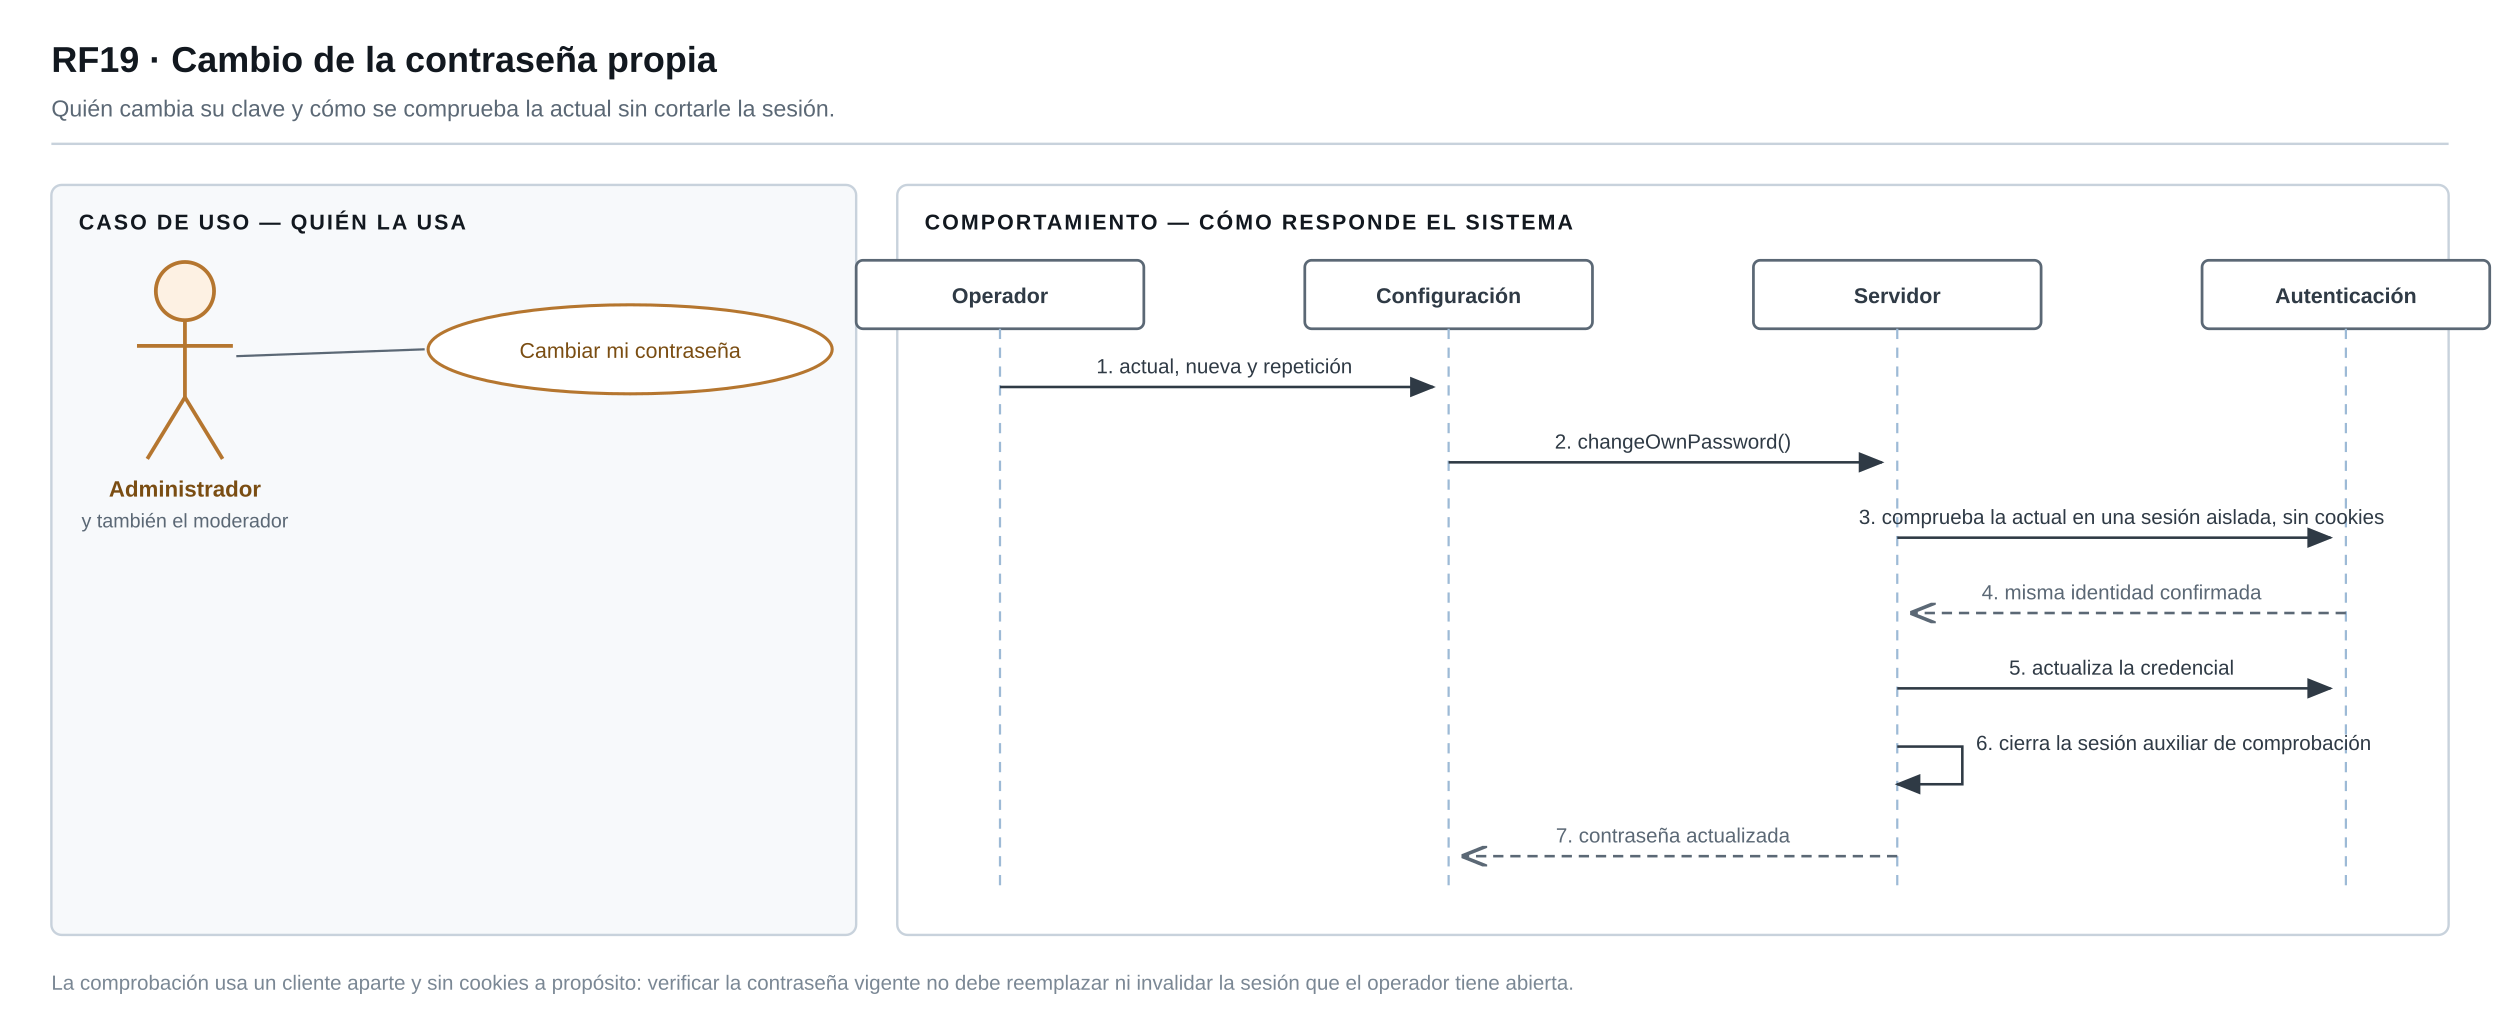
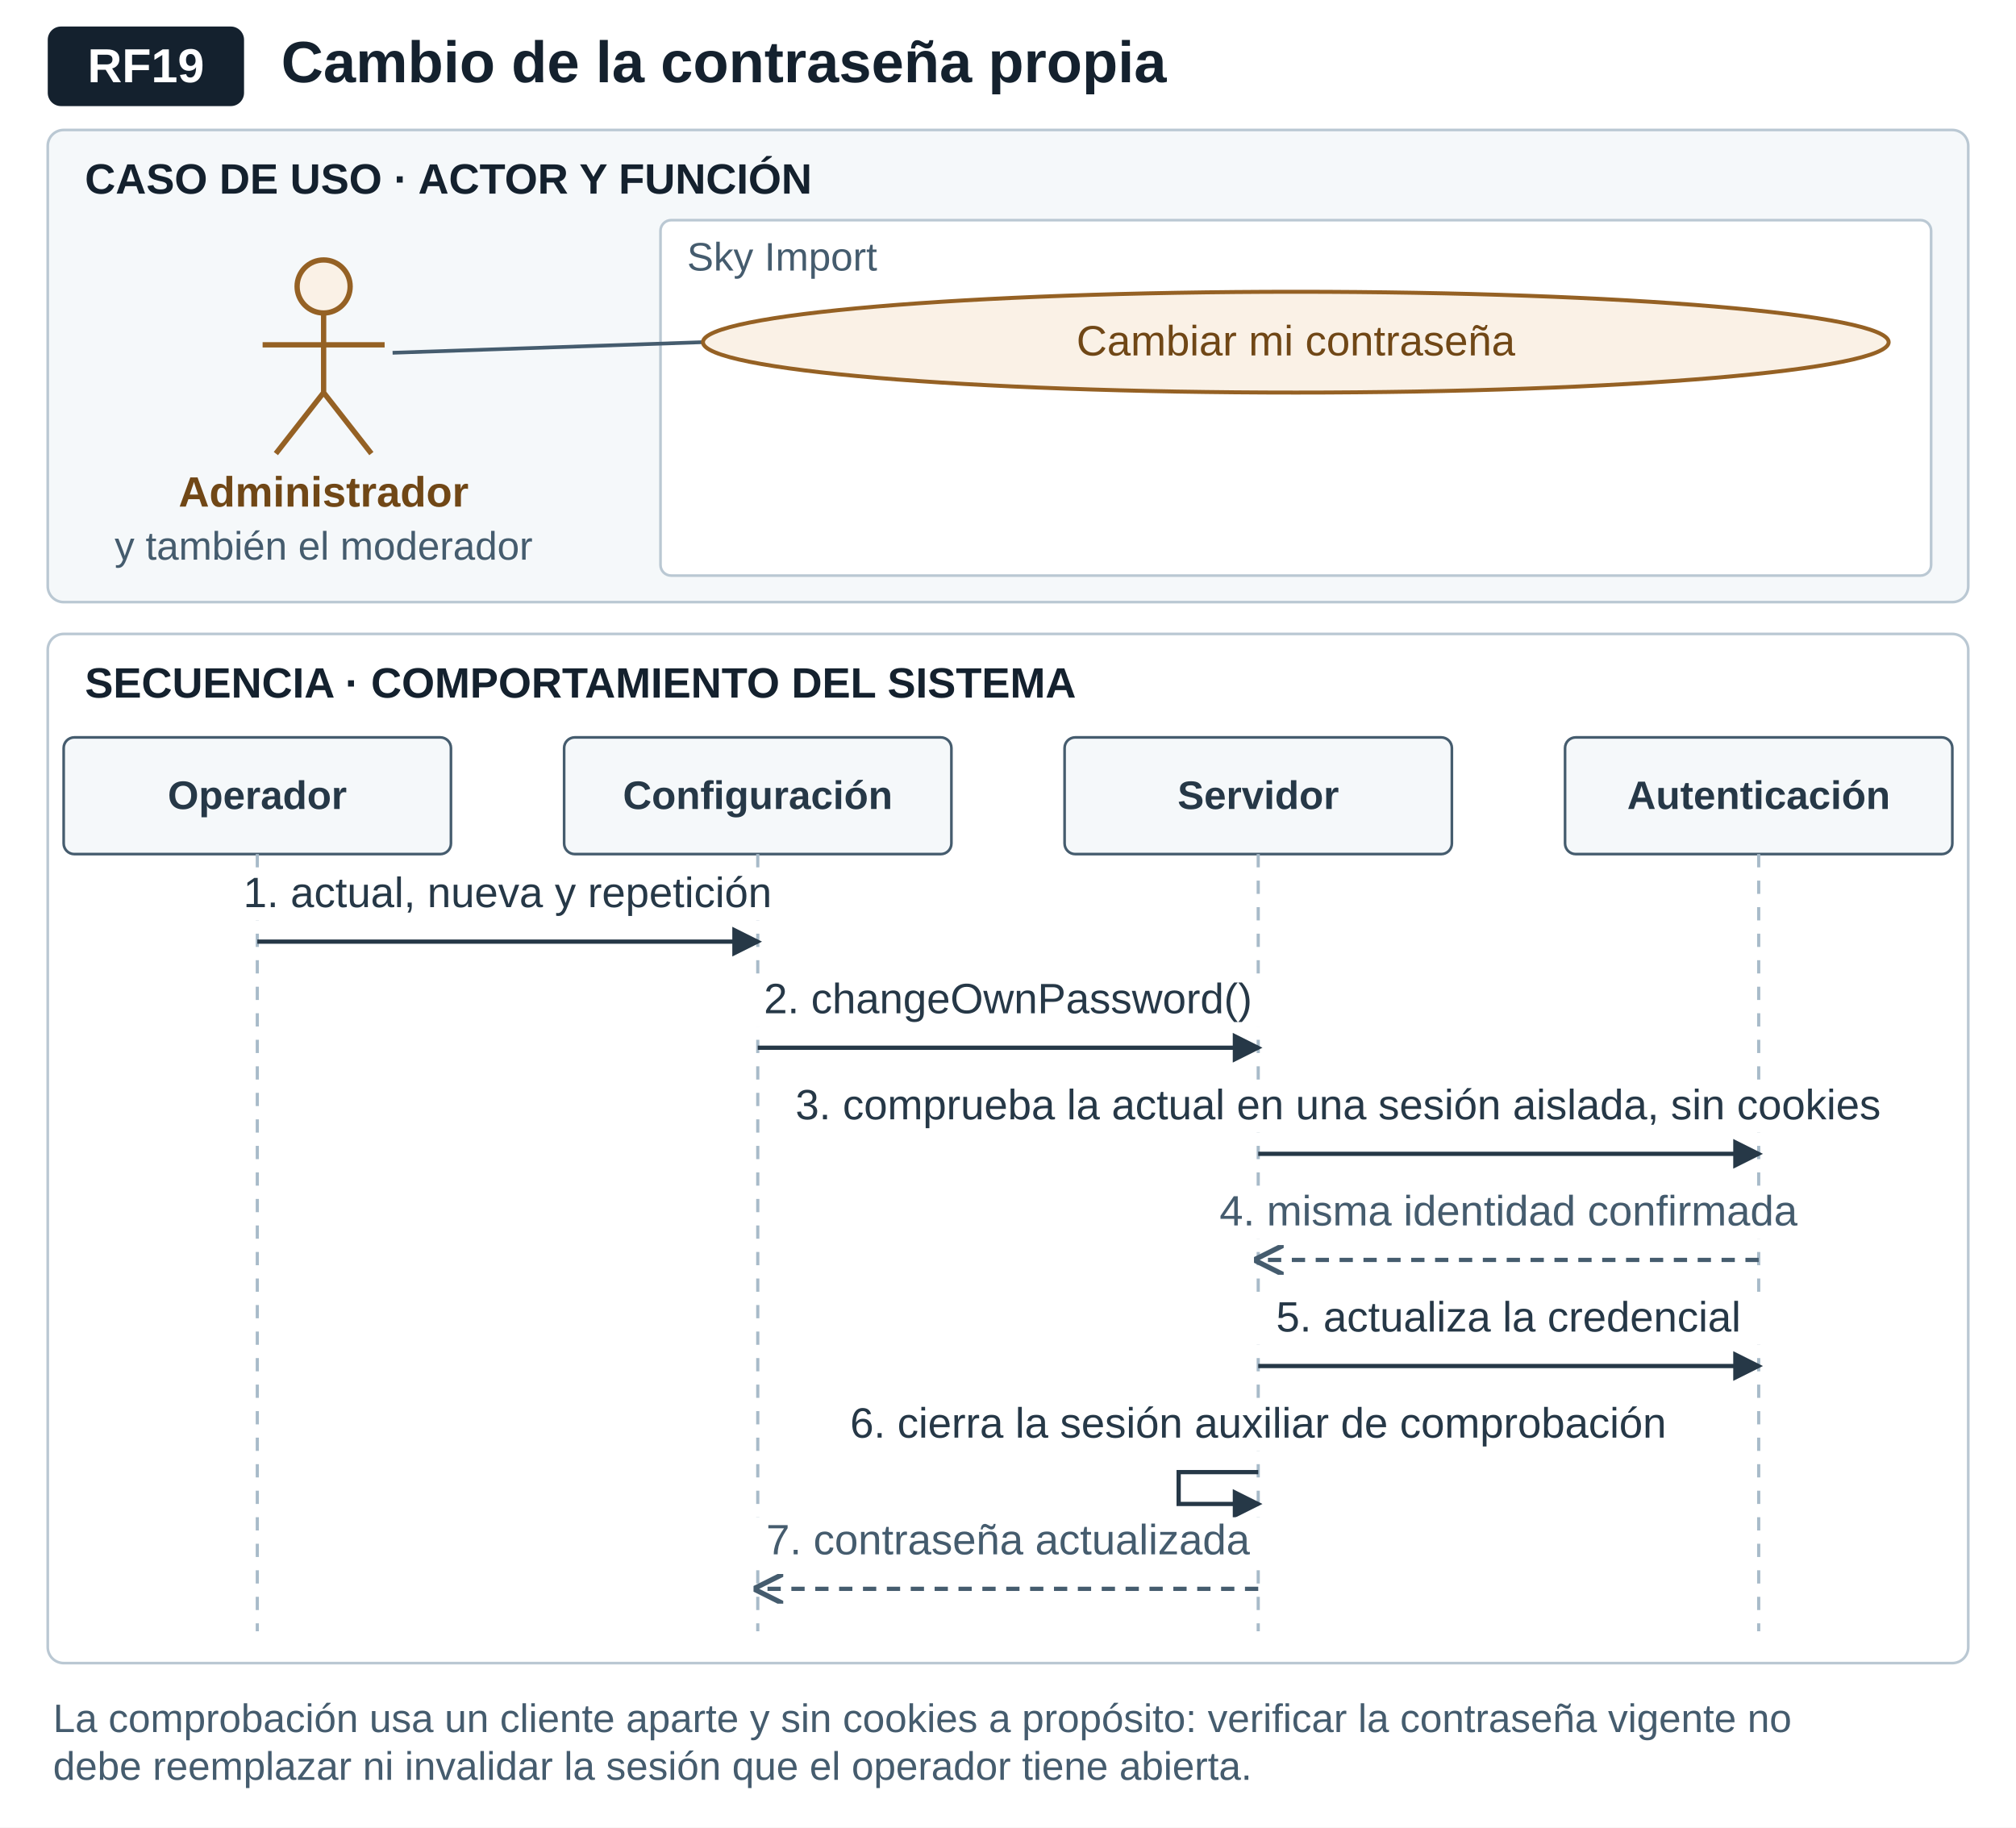
- <svg xmlns="http://www.w3.org/2000/svg" width="1460" height="598" viewBox="0 0 1460 598" font-family="Segoe UI, Arial, sans-serif">
-   <rect width="1460" height="598" fill="#ffffff" />
+ <svg xmlns="http://www.w3.org/2000/svg" width="760" height="689" viewBox="0 0 760 689" font-family="Arial, sans-serif">
+   <rect width="760" height="689" fill="#ffffff" />
  <defs>
-     <marker id="f-llena" markerWidth="10" markerHeight="8" refX="9" refY="4" orient="auto">
-       <path d="M0,0 L10,4 L0,8 z" fill="#2f3a45" />
+     <marker id="f-llena" markerWidth="7" markerHeight="7" refX="6" refY="3.5" orient="auto">
+       <path d="M0,0 L7,3.5 L0,7 z" fill="#263847" />
    </marker>
-     <marker id="f-abierta" markerWidth="10" markerHeight="8" refX="9" refY="4" orient="auto">
-       <path d="M0,0 L10,4 L0,8" fill="none" stroke="#5b6875" stroke-width="1.4" />
+     <marker id="f-abierta" markerWidth="7" markerHeight="7" refX="6" refY="3.5" orient="auto">
+       <path d="M0,0 L7,3.5 L0,7" fill="none" stroke="#455c6e" stroke-width="1.2" />
    </marker>
  </defs>
-   <text x="30" y="42" font-size="21" font-weight="700" fill="#12181f">RF19 · Cambio de la contraseña propia</text>
-   <text x="30" y="68" font-size="13.5" fill="#5b6875">Quién cambia su clave y cómo se comprueba la actual sin cortarle la sesión.</text>
-   <line x1="30" y1="84" x2="1430" y2="84" stroke="#c8d2dc" stroke-width="1.4" />
-   <rect x="30" y="108" width="470" height="438" rx="6" fill="#f7f9fb" stroke="#c8d2dc" stroke-width="1.4" />
-   <text x="46" y="134" font-size="12.5" font-weight="700" fill="#12181f" letter-spacing="1.2">CASO DE USO — QUIÉN LA USA</text>
-   <g stroke="#b5762f" stroke-width="2.2" fill="none">
-     <circle cx="108" cy="170" r="17" fill="#fdf1e3" />
-     <line x1="108" y1="187" x2="108" y2="232" />
-     <line x1="80" y1="202" x2="136" y2="202" />
-     <line x1="108" y1="232" x2="86" y2="268" />
-     <line x1="108" y1="232" x2="130" y2="268" />
+   <rect x="18" y="10" width="74" height="30" rx="5" fill="#14212e" />
+   <text x="55" y="31" text-anchor="middle" font-size="18" font-weight="700" fill="#ffffff">
+     <tspan x="55" dy="0">RF19</tspan>
+   </text>
+   <text x="106" y="31" text-anchor="start" font-size="22" font-weight="700" fill="#14212e">
+     <tspan x="106" dy="0">Cambio de la contraseña propia</tspan>
+   </text>
+   <rect x="18" y="49" width="724" height="178" rx="6" fill="#f5f8fa" stroke="#bac8d3" />
+   <text x="32" y="73" text-anchor="start" font-size="16" font-weight="700" fill="#14212e">
+     <tspan x="32" dy="0">CASO DE USO · ACTOR Y FUNCIÓN</tspan>
+   </text>
+   <rect x="249" y="83" width="479" height="134" rx="4" fill="#ffffff" stroke="#bac8d3" />
+   <text x="259" y="102" text-anchor="start" font-size="15" font-weight="400" fill="#455c6e">
+     <tspan x="259" dy="0">Sky Import</tspan>
+   </text>
+   <line x1="148" y1="133" x2="265" y2="129" stroke="#455c6e" stroke-width="1.4" />
+   <g stroke="#956124" stroke-width="2" fill="none">
+     <circle cx="122" cy="108" r="10" fill="#faf1e6" />
+     <path d="M122 118 v30 m-23,-18 h46 m-23,18 l-18,23 m18,-23 l18,23" />
  </g>
-   <text x="108" y="290" text-anchor="middle" font-size="13" font-weight="700" fill="#7a4d12">Administrador</text>
-   <text x="108" y="308" text-anchor="middle" font-size="11.5" fill="#5b6875">y también el moderador</text>
-   <ellipse cx="368" cy="204" rx="118" ry="26" fill="#ffffff" stroke="#b5762f" stroke-width="1.8" />
-   <text x="368" y="209" text-anchor="middle" font-size="12.5" fill="#7a4d12">Cambiar mi contraseña</text>
-   <line x1="138" y1="208" x2="248" y2="204" stroke="#5b6875" stroke-width="1.3" />
-   <rect x="524" y="108" width="906" height="438" rx="6" fill="#ffffff" stroke="#c8d2dc" stroke-width="1.4" />
-   <text x="540" y="134" font-size="12.5" font-weight="700" fill="#12181f" letter-spacing="1.2">COMPORTAMIENTO — CÓMO RESPONDE EL SISTEMA</text>
-   <rect x="500" y="152" width="168" height="40" rx="4" fill="#ffffff" stroke="#5b6875" stroke-width="1.6" />
-   <text x="584" y="177" text-anchor="middle" font-size="12.5" font-weight="700" fill="#2f3a45">Operador</text>
-   <line x1="584" y1="192" x2="584" y2="522" stroke="#9dbad6" stroke-width="1.3" stroke-dasharray="6 5" />
-   <rect x="762" y="152" width="168" height="40" rx="4" fill="#ffffff" stroke="#5b6875" stroke-width="1.6" />
-   <text x="846" y="177" text-anchor="middle" font-size="12.5" font-weight="700" fill="#2f3a45">Configuración</text>
-   <line x1="846" y1="192" x2="846" y2="522" stroke="#9dbad6" stroke-width="1.3" stroke-dasharray="6 5" />
-   <rect x="1024" y="152" width="168" height="40" rx="4" fill="#ffffff" stroke="#5b6875" stroke-width="1.6" />
-   <text x="1108" y="177" text-anchor="middle" font-size="12.5" font-weight="700" fill="#2f3a45">Servidor</text>
-   <line x1="1108" y1="192" x2="1108" y2="522" stroke="#9dbad6" stroke-width="1.3" stroke-dasharray="6 5" />
-   <rect x="1286" y="152" width="168" height="40" rx="4" fill="#ffffff" stroke="#5b6875" stroke-width="1.6" />
-   <text x="1370" y="177" text-anchor="middle" font-size="12.5" font-weight="700" fill="#2f3a45">Autenticación</text>
-   <line x1="1370" y1="192" x2="1370" y2="522" stroke="#9dbad6" stroke-width="1.3" stroke-dasharray="6 5" />
-   <line x1="584" y1="226" x2="837" y2="226" stroke="#2f3a45" stroke-width="1.5" marker-end="url(#f-llena)" />
-   <text x="715" y="218" text-anchor="middle" font-size="12" fill="#2f3a45">1. actual, nueva y repetición</text>
-   <line x1="846" y1="270" x2="1099" y2="270" stroke="#2f3a45" stroke-width="1.5" marker-end="url(#f-llena)" />
-   <text x="977" y="262" text-anchor="middle" font-size="12" fill="#2f3a45">2. changeOwnPassword()</text>
-   <line x1="1108" y1="314" x2="1361" y2="314" stroke="#2f3a45" stroke-width="1.5" marker-end="url(#f-llena)" />
-   <text x="1239" y="306" text-anchor="middle" font-size="12" fill="#2f3a45">3. comprueba la actual en una sesión aislada, sin cookies</text>
-   <line x1="1370" y1="358" x2="1117" y2="358" stroke="#5b6875" stroke-width="1.5" stroke-dasharray="6 4" marker-end="url(#f-abierta)" />
-   <text x="1239" y="350" text-anchor="middle" font-size="12" fill="#5b6875">4. misma identidad confirmada</text>
-   <line x1="1108" y1="402" x2="1361" y2="402" stroke="#2f3a45" stroke-width="1.5" marker-end="url(#f-llena)" />
-   <text x="1239" y="394" text-anchor="middle" font-size="12" fill="#2f3a45">5. actualiza la credencial</text>
-   <path d="M1108 436 h38 v22 h-38" fill="none" stroke="#2f3a45" stroke-width="1.5" marker-end="url(#f-llena)" />
-   <text x="1154" y="438" text-anchor="start" font-size="12" fill="#2f3a45">6. cierra la sesión auxiliar de comprobación</text>
-   <line x1="1108" y1="500" x2="855" y2="500" stroke="#5b6875" stroke-width="1.5" stroke-dasharray="6 4" marker-end="url(#f-abierta)" />
-   <text x="977" y="492" text-anchor="middle" font-size="12" fill="#5b6875">7. contraseña actualizada</text>
-   <text x="30" y="578" font-size="12" fill="#7a8794">La comprobación usa un cliente aparte y sin cookies a propósito: verificar la contraseña vigente no debe reemplazar ni invalidar la sesión que el operador tiene abierta.</text>
+   <text x="122" y="191" text-anchor="middle" font-size="16" font-weight="700" fill="#704716">
+     <tspan x="122" dy="0">Administrador</tspan>
+   </text>
+   <text x="122" y="211" text-anchor="middle" font-size="15" font-weight="400" fill="#455c6e">
+     <tspan x="122" dy="0">y también el moderador</tspan>
+   </text>
+   <ellipse cx="488.5" cy="129" rx="223.5" ry="19" fill="#faf1e6" stroke="#956124" stroke-width="1.5" />
+   <text x="488.5" y="134" text-anchor="middle" font-size="16" font-weight="400" fill="#704716">
+     <tspan x="488.5" dy="0">Cambiar mi contraseña</tspan>
+   </text>
+   <rect x="18" y="239" width="724" height="388" rx="6" fill="#ffffff" stroke="#bac8d3" />
+   <text x="32" y="263" text-anchor="start" font-size="16" font-weight="700" fill="#14212e">
+     <tspan x="32" dy="0">SECUENCIA · COMPORTAMIENTO DEL SISTEMA</tspan>
+   </text>
+   <rect x="24" y="278" width="146" height="44" rx="4" fill="#f5f8fa" stroke="#455c6e" />
+   <text x="97" y="305" text-anchor="middle" font-size="15" font-weight="700" fill="#263847">
+     <tspan x="97" dy="0">Operador</tspan>
+   </text>
+   <line x1="97" y1="322" x2="97" y2="615" stroke="#a8bbc9" stroke-width="1.2" stroke-dasharray="5 5" />
+   <rect x="212.667" y="278" width="146" height="44" rx="4" fill="#f5f8fa" stroke="#455c6e" />
+   <text x="285.667" y="305" text-anchor="middle" font-size="15" font-weight="700" fill="#263847">
+     <tspan x="285.667" dy="0">Configuración</tspan>
+   </text>
+   <line x1="285.667" y1="322" x2="285.667" y2="615" stroke="#a8bbc9" stroke-width="1.2" stroke-dasharray="5 5" />
+   <rect x="401.333" y="278" width="146" height="44" rx="4" fill="#f5f8fa" stroke="#455c6e" />
+   <text x="474.333" y="305" text-anchor="middle" font-size="15" font-weight="700" fill="#263847">
+     <tspan x="474.333" dy="0">Servidor</tspan>
+   </text>
+   <line x1="474.333" y1="322" x2="474.333" y2="615" stroke="#a8bbc9" stroke-width="1.2" stroke-dasharray="5 5" />
+   <rect x="590" y="278" width="146" height="44" rx="4" fill="#f5f8fa" stroke="#455c6e" />
+   <text x="663" y="305" text-anchor="middle" font-size="15" font-weight="700" fill="#263847">
+     <tspan x="663" dy="0">Autenticación</tspan>
+   </text>
+   <line x1="663" y1="322" x2="663" y2="615" stroke="#a8bbc9" stroke-width="1.2" stroke-dasharray="5 5" />
+   <rect x="77.533" y="328" width="227.6" height="19" rx="2" fill="#ffffff" />
+   <text x="191.333" y="342" text-anchor="middle" font-size="16" font-weight="400" fill="#263847">
+     <tspan x="191.333" dy="0">1. actual, nueva y repetición</tspan>
+   </text>
+   <line x1="97" y1="355" x2="285.667" y2="355" stroke="#263847" stroke-width="1.6" marker-end="url(#f-llena)" />
+   <rect x="281.16" y="368" width="197.68" height="19" rx="2" fill="#ffffff" />
+   <text x="380" y="382" text-anchor="middle" font-size="16" font-weight="400" fill="#263847">
+     <tspan x="380" dy="0">2. changeOwnPassword()</tspan>
+   </text>
+   <line x1="285.667" y1="395" x2="474.333" y2="395" stroke="#263847" stroke-width="1.6" marker-end="url(#f-llena)" />
+   <rect x="286.88" y="408" width="435.12" height="19" rx="2" fill="#ffffff" />
+   <text x="504.44" y="422" text-anchor="middle" font-size="16" font-weight="400" fill="#263847">
+     <tspan x="504.44" dy="0">3. comprueba la actual en una sesión aislada, sin cookies</tspan>
+   </text>
+   <line x1="474.333" y1="435" x2="663" y2="435" stroke="#263847" stroke-width="1.6" marker-end="url(#f-llena)" />
+   <rect x="453.027" y="448" width="231.28" height="19" rx="2" fill="#ffffff" />
+   <text x="568.667" y="462" text-anchor="middle" font-size="16" font-weight="400" fill="#455c6e">
+     <tspan x="568.667" dy="0">4. misma identidad confirmada</tspan>
+   </text>
+   <line x1="663" y1="475" x2="474.333" y2="475" stroke="#455c6e" stroke-width="1.6" stroke-dasharray="5 4" marker-end="url(#f-abierta)" />
+   <rect x="467.987" y="488" width="201.36" height="19" rx="2" fill="#ffffff" />
+   <text x="568.667" y="502" text-anchor="middle" font-size="16" font-weight="400" fill="#263847">
+     <tspan x="568.667" dy="0">5. actualiza la credencial</tspan>
+   </text>
+   <line x1="474.333" y1="515" x2="663" y2="515" stroke="#263847" stroke-width="1.6" marker-end="url(#f-llena)" />
+   <rect x="305.413" y="528" width="337.84" height="19" rx="2" fill="#ffffff" />
+   <text x="474.333" y="542" text-anchor="middle" font-size="16" font-weight="400" fill="#263847">
+     <tspan x="474.333" dy="0">6. cierra la sesión auxiliar de comprobación</tspan>
+   </text>
+   <path d="M474.333 555 h-30 v12 h30" fill="none" stroke="#263847" stroke-width="1.6" marker-end="url(#f-llena)" />
+   <rect x="275.8" y="572" width="208.4" height="19" rx="2" fill="#ffffff" />
+   <text x="380" y="586" text-anchor="middle" font-size="16" font-weight="400" fill="#455c6e">
+     <tspan x="380" dy="0">7. contraseña actualizada</tspan>
+   </text>
+   <line x1="474.333" y1="599" x2="285.667" y2="599" stroke="#455c6e" stroke-width="1.6" stroke-dasharray="5 4" marker-end="url(#f-abierta)" />
+   <text x="20" y="653" text-anchor="start" font-size="15" font-weight="400" fill="#455c6e">
+     <tspan x="20" dy="0">La comprobación usa un cliente aparte y sin cookies a propósito: verificar la contraseña vigente no</tspan>
+     <tspan x="20" dy="18">debe reemplazar ni invalidar la sesión que el operador tiene abierta.</tspan>
+   </text>
</svg>
